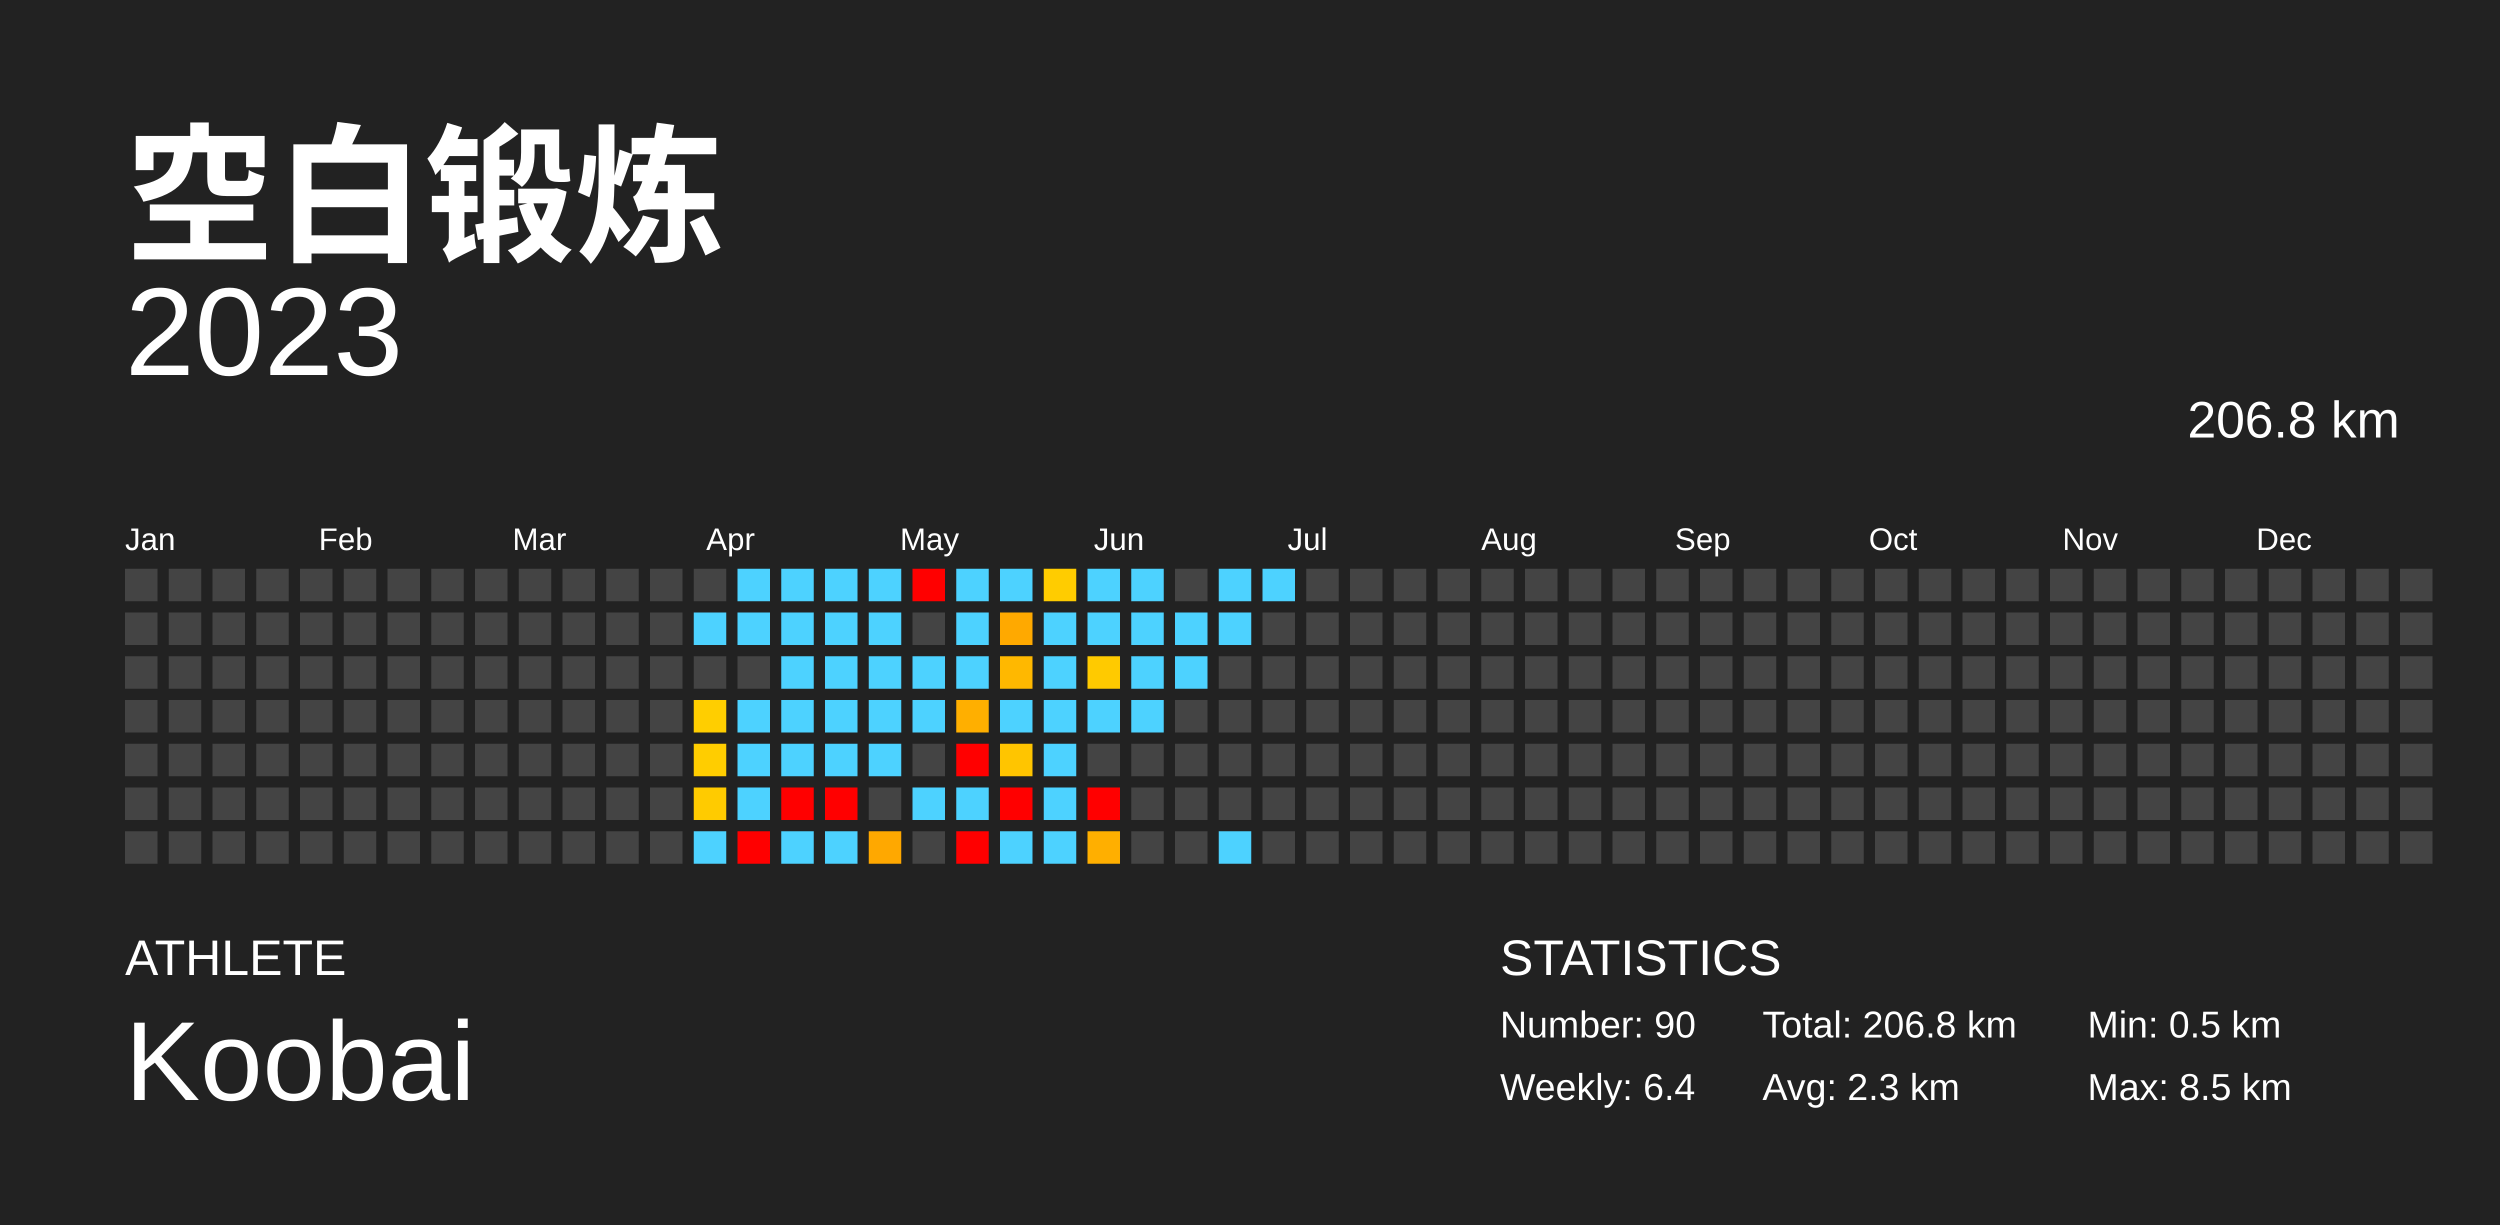
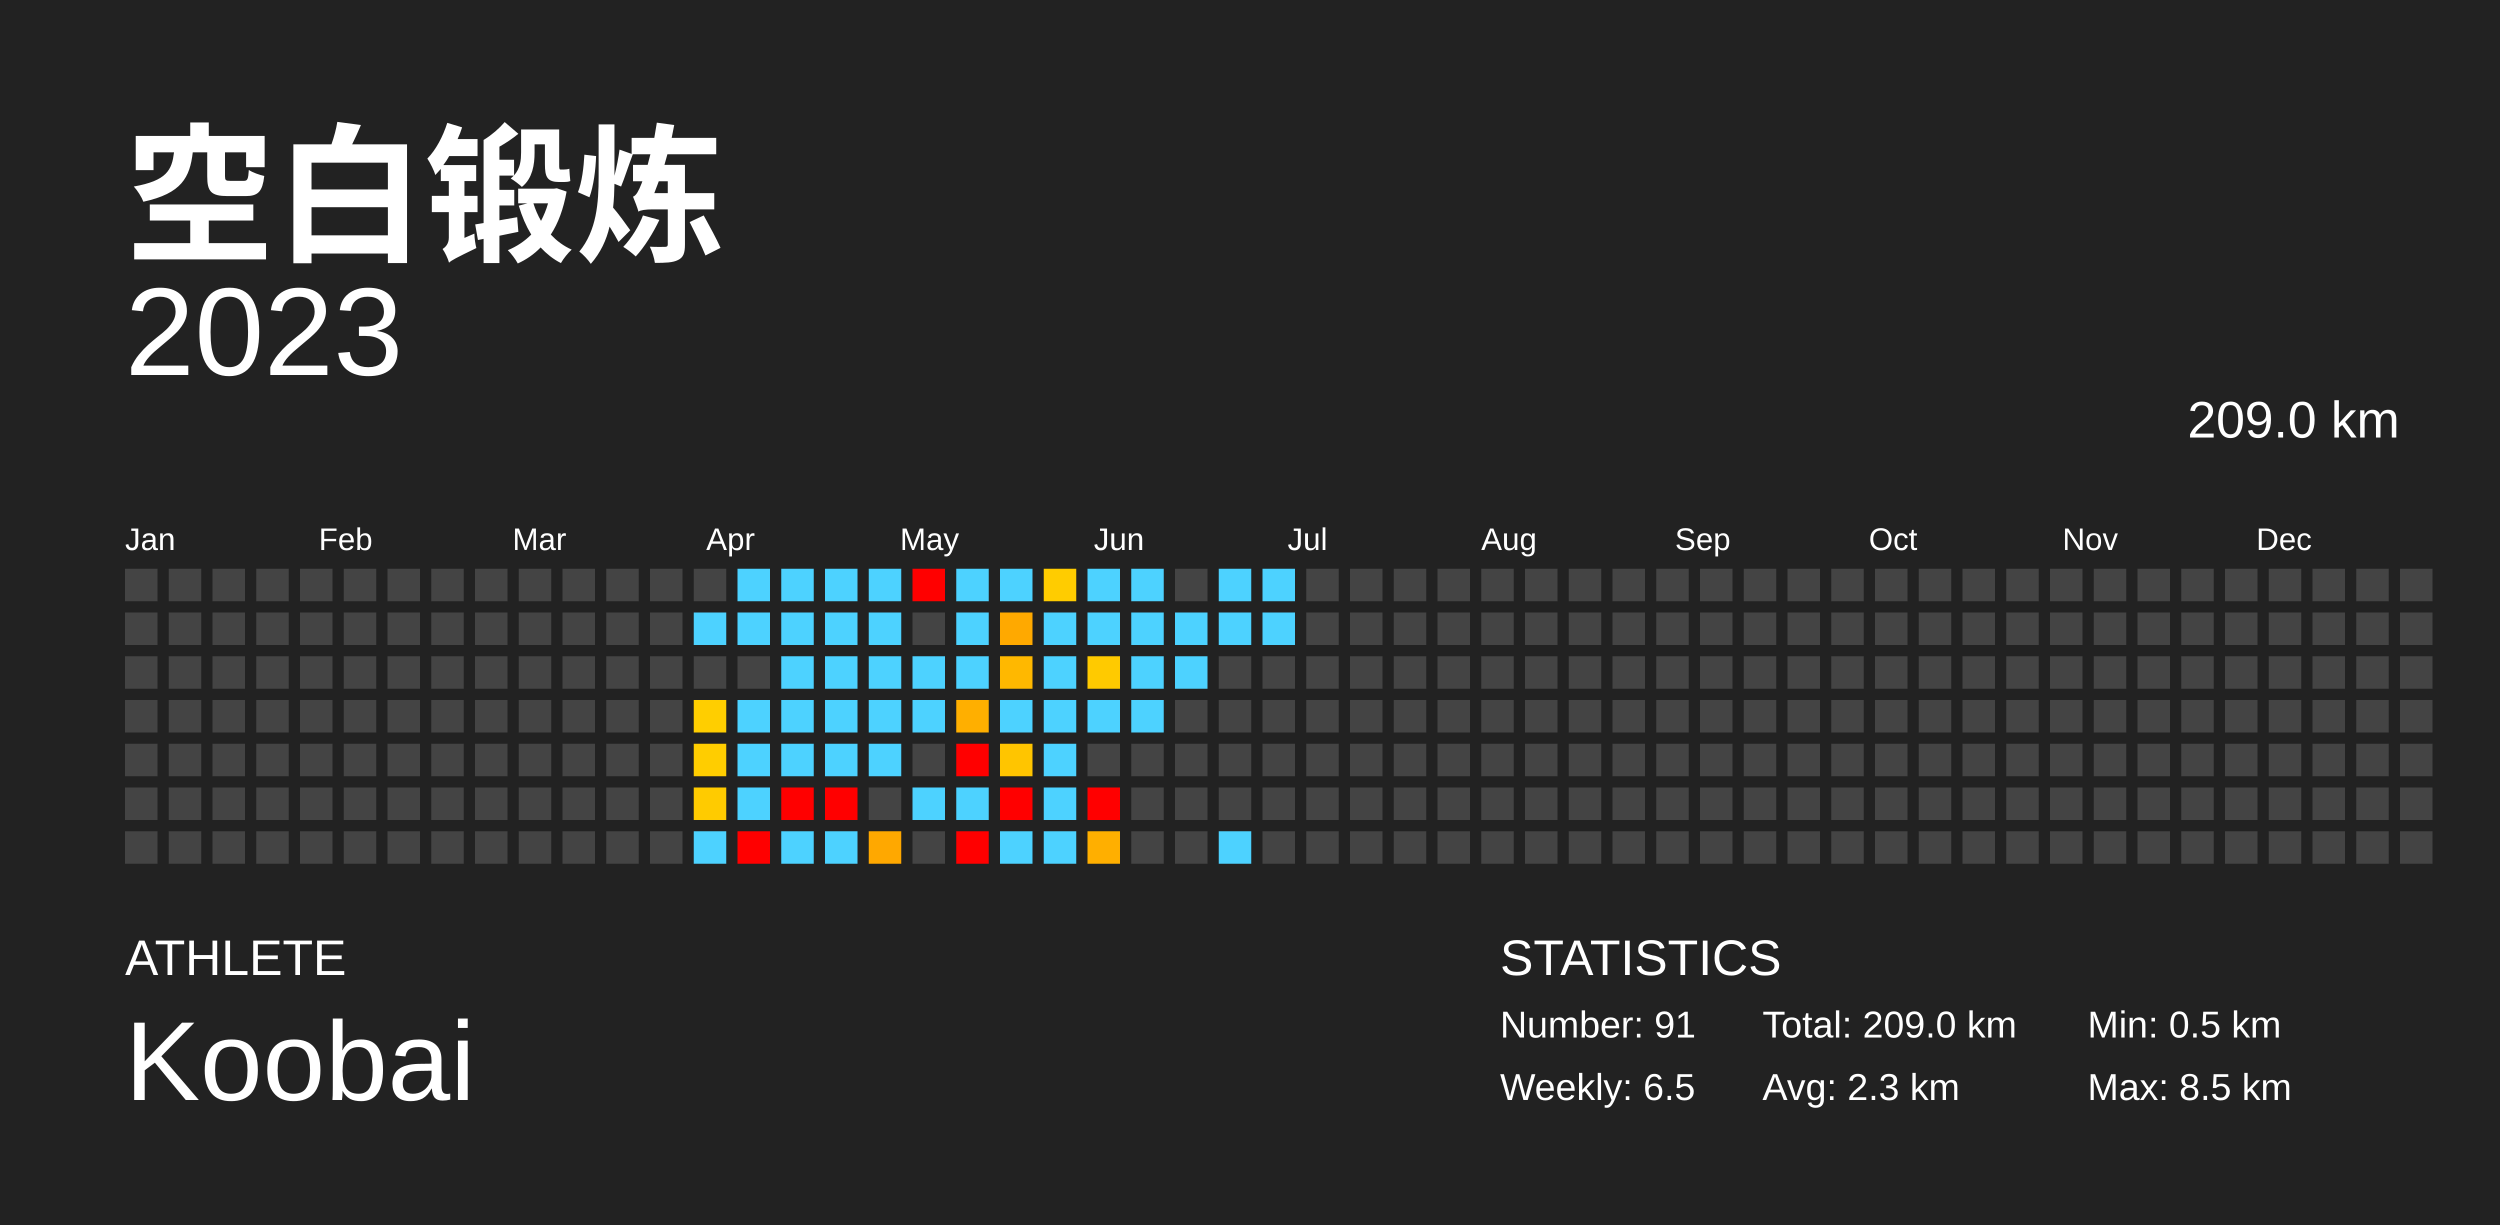
<svg xmlns="http://www.w3.org/2000/svg" baseProfile="full" height="98mm" version="1.1" viewBox="0,0,200,98" width="200mm">
  <defs />
  <rect fill="#222222" height="98" width="200" x="0" y="0" />
  <text fill="#FFFFFF" style="font-size:12px; font-family:Arial; font-weight:bold;" x="10" y="20">空白锻炼</text>
  <text fill="#FFFFFF" style="font-size:4px; font-family:Arial" x="10" y="78">ATHLETE</text>
  <text fill="#FFFFFF" style="font-size:9px; font-family:Arial" x="10" y="88">Koobai</text>
  <text fill="#FFFFFF" style="font-size:4px; font-family:Arial" x="120" y="78">STATISTICS</text>
-   <text fill="#FFFFFF" style="font-size:3px; font-family:Arial" x="120" y="83">Number: 90</text>
-   <text fill="#FFFFFF" style="font-size:3px; font-family:Arial" x="120" y="88">Weekly: 6.4</text>
-   <text fill="#FFFFFF" style="font-size:3px; font-family:Arial" x="141" y="83">Total: 206.8 km</text>
+   <text fill="#FFFFFF" style="font-size:3px; font-family:Arial" x="120" y="83">Number: 91</text>
+   <text fill="#FFFFFF" style="font-size:3px; font-family:Arial" x="120" y="88">Weekly: 6.5</text>
+   <text fill="#FFFFFF" style="font-size:3px; font-family:Arial" x="141" y="83">Total: 209.0 km</text>
  <text fill="#FFFFFF" style="font-size:3px; font-family:Arial" x="141" y="88">Avg: 2.3 km</text>
  <text fill="#FFFFFF" style="font-size:3px; font-family:Arial" x="167" y="83">Min: 0.5 km</text>
  <text fill="#FFFFFF" style="font-size:3px; font-family:Arial" x="167" y="88">Max: 8.5 km</text>
  <text alignment-baseline="hanging" fill="#FFFFFF" style="font-size:10.0px; font-family:Arial;" x="10" y="30">2023</text>
-   <text alignment-baseline="hanging" fill="#FFFFFF" style="font-size:4.125px; font-family:Arial;" x="175" y="35">206.8 km</text>
+   <text alignment-baseline="hanging" fill="#FFFFFF" style="font-size:4.125px; font-family:Arial;" x="175" y="35">209.0 km</text>
  <text fill="#FFFFFF" style="font-size:2.5px; font-family:Arial" x="10.0" y="44">Jan</text>
  <text fill="#FFFFFF" style="font-size:2.5px; font-family:Arial" x="25.5" y="44">Feb</text>
  <text fill="#FFFFFF" style="font-size:2.5px; font-family:Arial" x="41.0" y="44">Mar</text>
  <text fill="#FFFFFF" style="font-size:2.5px; font-family:Arial" x="56.5" y="44">Apr</text>
  <text fill="#FFFFFF" style="font-size:2.5px; font-family:Arial" x="72.0" y="44">May</text>
  <text fill="#FFFFFF" style="font-size:2.5px; font-family:Arial" x="87.5" y="44">Jun</text>
  <text fill="#FFFFFF" style="font-size:2.5px; font-family:Arial" x="103.0" y="44">Jul</text>
  <text fill="#FFFFFF" style="font-size:2.5px; font-family:Arial" x="118.5" y="44">Aug</text>
  <text fill="#FFFFFF" style="font-size:2.5px; font-family:Arial" x="134.0" y="44">Sep</text>
  <text fill="#FFFFFF" style="font-size:2.5px; font-family:Arial" x="149.5" y="44">Oct</text>
  <text fill="#FFFFFF" style="font-size:2.5px; font-family:Arial" x="165.0" y="44">Nov</text>
  <text fill="#FFFFFF" style="font-size:2.5px; font-family:Arial" x="180.5" y="44">Dec</text>
  <rect fill="#444444" height="2.6" width="2.6" x="10.0" y="45.5" />
  <rect fill="#444444" height="2.6" width="2.6" x="10.0" y="49.0" />
  <rect fill="#444444" height="2.6" width="2.6" x="10.0" y="52.5" />
  <rect fill="#444444" height="2.6" width="2.6" x="10.0" y="56.0" />
  <rect fill="#444444" height="2.6" width="2.6" x="10.0" y="59.5" />
  <rect fill="#444444" height="2.6" width="2.6" x="10.0" y="63.0" />
  <rect fill="#444444" height="2.6" width="2.6" x="10.0" y="66.5" />
  <rect fill="#444444" height="2.6" width="2.6" x="13.5" y="45.5" />
  <rect fill="#444444" height="2.6" width="2.6" x="13.5" y="49.0" />
  <rect fill="#444444" height="2.6" width="2.6" x="13.5" y="52.5" />
  <rect fill="#444444" height="2.6" width="2.6" x="13.5" y="56.0" />
  <rect fill="#444444" height="2.6" width="2.6" x="13.5" y="59.5" />
  <rect fill="#444444" height="2.6" width="2.6" x="13.5" y="63.0" />
  <rect fill="#444444" height="2.6" width="2.6" x="13.5" y="66.5" />
  <rect fill="#444444" height="2.6" width="2.6" x="17.0" y="45.5" />
  <rect fill="#444444" height="2.6" width="2.6" x="17.0" y="49.0" />
  <rect fill="#444444" height="2.6" width="2.6" x="17.0" y="52.5" />
  <rect fill="#444444" height="2.6" width="2.6" x="17.0" y="56.0" />
  <rect fill="#444444" height="2.6" width="2.6" x="17.0" y="59.5" />
  <rect fill="#444444" height="2.6" width="2.6" x="17.0" y="63.0" />
  <rect fill="#444444" height="2.6" width="2.6" x="17.0" y="66.5" />
  <rect fill="#444444" height="2.6" width="2.6" x="20.5" y="45.5" />
  <rect fill="#444444" height="2.6" width="2.6" x="20.5" y="49.0" />
  <rect fill="#444444" height="2.6" width="2.6" x="20.5" y="52.5" />
  <rect fill="#444444" height="2.6" width="2.6" x="20.5" y="56.0" />
  <rect fill="#444444" height="2.6" width="2.6" x="20.5" y="59.5" />
  <rect fill="#444444" height="2.6" width="2.6" x="20.5" y="63.0" />
  <rect fill="#444444" height="2.6" width="2.6" x="20.5" y="66.5" />
  <rect fill="#444444" height="2.6" width="2.6" x="24.0" y="45.5" />
  <rect fill="#444444" height="2.6" width="2.6" x="24.0" y="49.0" />
  <rect fill="#444444" height="2.6" width="2.6" x="24.0" y="52.5" />
  <rect fill="#444444" height="2.6" width="2.6" x="24.0" y="56.0" />
  <rect fill="#444444" height="2.6" width="2.6" x="24.0" y="59.5" />
  <rect fill="#444444" height="2.6" width="2.6" x="24.0" y="63.0" />
  <rect fill="#444444" height="2.6" width="2.6" x="24.0" y="66.5" />
  <rect fill="#444444" height="2.6" width="2.6" x="27.5" y="45.5" />
  <rect fill="#444444" height="2.6" width="2.6" x="27.5" y="49.0" />
  <rect fill="#444444" height="2.6" width="2.6" x="27.5" y="52.5" />
  <rect fill="#444444" height="2.6" width="2.6" x="27.5" y="56.0" />
  <rect fill="#444444" height="2.6" width="2.6" x="27.5" y="59.5" />
  <rect fill="#444444" height="2.6" width="2.6" x="27.5" y="63.0" />
  <rect fill="#444444" height="2.6" width="2.6" x="27.5" y="66.5" />
  <rect fill="#444444" height="2.6" width="2.6" x="31.0" y="45.5" />
  <rect fill="#444444" height="2.6" width="2.6" x="31.0" y="49.0" />
  <rect fill="#444444" height="2.6" width="2.6" x="31.0" y="52.5" />
  <rect fill="#444444" height="2.6" width="2.6" x="31.0" y="56.0" />
  <rect fill="#444444" height="2.6" width="2.6" x="31.0" y="59.5" />
  <rect fill="#444444" height="2.6" width="2.6" x="31.0" y="63.0" />
  <rect fill="#444444" height="2.6" width="2.6" x="31.0" y="66.5" />
  <rect fill="#444444" height="2.6" width="2.6" x="34.5" y="45.5" />
  <rect fill="#444444" height="2.6" width="2.6" x="34.5" y="49.0" />
  <rect fill="#444444" height="2.6" width="2.6" x="34.5" y="52.5" />
  <rect fill="#444444" height="2.6" width="2.6" x="34.5" y="56.0" />
  <rect fill="#444444" height="2.6" width="2.6" x="34.5" y="59.5" />
  <rect fill="#444444" height="2.6" width="2.6" x="34.5" y="63.0" />
  <rect fill="#444444" height="2.6" width="2.6" x="34.5" y="66.5" />
  <rect fill="#444444" height="2.6" width="2.6" x="38.0" y="45.5" />
  <rect fill="#444444" height="2.6" width="2.6" x="38.0" y="49.0" />
  <rect fill="#444444" height="2.6" width="2.6" x="38.0" y="52.5" />
  <rect fill="#444444" height="2.6" width="2.6" x="38.0" y="56.0" />
  <rect fill="#444444" height="2.6" width="2.6" x="38.0" y="59.5" />
  <rect fill="#444444" height="2.6" width="2.6" x="38.0" y="63.0" />
  <rect fill="#444444" height="2.6" width="2.6" x="38.0" y="66.5" />
  <rect fill="#444444" height="2.6" width="2.6" x="41.5" y="45.5" />
  <rect fill="#444444" height="2.6" width="2.6" x="41.5" y="49.0" />
  <rect fill="#444444" height="2.6" width="2.6" x="41.5" y="52.5" />
  <rect fill="#444444" height="2.6" width="2.6" x="41.5" y="56.0" />
  <rect fill="#444444" height="2.6" width="2.6" x="41.5" y="59.5" />
  <rect fill="#444444" height="2.6" width="2.6" x="41.5" y="63.0" />
  <rect fill="#444444" height="2.6" width="2.6" x="41.5" y="66.5" />
  <rect fill="#444444" height="2.6" width="2.6" x="45.0" y="45.5" />
  <rect fill="#444444" height="2.6" width="2.6" x="45.0" y="49.0" />
  <rect fill="#444444" height="2.6" width="2.6" x="45.0" y="52.5" />
  <rect fill="#444444" height="2.6" width="2.6" x="45.0" y="56.0" />
  <rect fill="#444444" height="2.6" width="2.6" x="45.0" y="59.5" />
  <rect fill="#444444" height="2.6" width="2.6" x="45.0" y="63.0" />
  <rect fill="#444444" height="2.6" width="2.6" x="45.0" y="66.5" />
  <rect fill="#444444" height="2.6" width="2.6" x="48.5" y="45.5" />
  <rect fill="#444444" height="2.6" width="2.6" x="48.5" y="49.0" />
  <rect fill="#444444" height="2.6" width="2.6" x="48.5" y="52.5" />
  <rect fill="#444444" height="2.6" width="2.6" x="48.5" y="56.0" />
  <rect fill="#444444" height="2.6" width="2.6" x="48.5" y="59.5" />
  <rect fill="#444444" height="2.6" width="2.6" x="48.5" y="63.0" />
  <rect fill="#444444" height="2.6" width="2.6" x="48.5" y="66.5" />
  <rect fill="#444444" height="2.6" width="2.6" x="52.0" y="45.5" />
  <rect fill="#444444" height="2.6" width="2.6" x="52.0" y="49.0" />
  <rect fill="#444444" height="2.6" width="2.6" x="52.0" y="52.5" />
  <rect fill="#444444" height="2.6" width="2.6" x="52.0" y="56.0" />
  <rect fill="#444444" height="2.6" width="2.6" x="52.0" y="59.5" />
  <rect fill="#444444" height="2.6" width="2.6" x="52.0" y="63.0" />
  <rect fill="#444444" height="2.6" width="2.6" x="52.0" y="66.5" />
  <rect fill="#444444" height="2.6" width="2.6" x="55.5" y="45.5" />
  <rect fill="#4dd2ff" height="2.6" width="2.6" x="55.5" y="49.0" />
  <rect fill="#444444" height="2.6" width="2.6" x="55.5" y="52.5" />
  <rect fill="#ffce00" height="2.6" width="2.6" x="55.5" y="56.0" />
  <rect fill="#ffcd00" height="2.6" width="2.6" x="55.5" y="59.5" />
  <rect fill="#ffcb00" height="2.6" width="2.6" x="55.5" y="63.0" />
  <rect fill="#4dd2ff" height="2.6" width="2.6" x="55.5" y="66.5" />
  <rect fill="#4dd2ff" height="2.6" width="2.6" x="59.0" y="45.5" />
  <rect fill="#4dd2ff" height="2.6" width="2.6" x="59.0" y="49.0" />
  <rect fill="#444444" height="2.6" width="2.6" x="59.0" y="52.5" />
  <rect fill="#4dd2ff" height="2.6" width="2.6" x="59.0" y="56.0" />
  <rect fill="#4dd2ff" height="2.6" width="2.6" x="59.0" y="59.5" />
  <rect fill="#4dd2ff" height="2.6" width="2.6" x="59.0" y="63.0" />
  <rect fill="red" height="2.6" width="2.6" x="59.0" y="66.5" />
  <rect fill="#4dd2ff" height="2.6" width="2.6" x="62.5" y="45.5" />
  <rect fill="#4dd2ff" height="2.6" width="2.6" x="62.5" y="49.0" />
  <rect fill="#4dd2ff" height="2.6" width="2.6" x="62.5" y="52.5" />
  <rect fill="#4dd2ff" height="2.6" width="2.6" x="62.5" y="56.0" />
  <rect fill="#4dd2ff" height="2.6" width="2.6" x="62.5" y="59.5" />
  <rect fill="red" height="2.6" width="2.6" x="62.5" y="63.0" />
  <rect fill="#4dd2ff" height="2.6" width="2.6" x="62.5" y="66.5" />
  <rect fill="#4dd2ff" height="2.6" width="2.6" x="66.0" y="45.5" />
  <rect fill="#4dd2ff" height="2.6" width="2.6" x="66.0" y="49.0" />
  <rect fill="#4dd2ff" height="2.6" width="2.6" x="66.0" y="52.5" />
  <rect fill="#4dd2ff" height="2.6" width="2.6" x="66.0" y="56.0" />
  <rect fill="#4dd2ff" height="2.6" width="2.6" x="66.0" y="59.5" />
  <rect fill="red" height="2.6" width="2.6" x="66.0" y="63.0" />
  <rect fill="#4dd2ff" height="2.6" width="2.6" x="66.0" y="66.5" />
  <rect fill="#4dd2ff" height="2.6" width="2.6" x="69.5" y="45.5" />
  <rect fill="#4dd2ff" height="2.6" width="2.6" x="69.5" y="49.0" />
  <rect fill="#4dd2ff" height="2.6" width="2.6" x="69.5" y="52.5" />
  <rect fill="#4dd2ff" height="2.6" width="2.6" x="69.5" y="56.0" />
  <rect fill="#4dd2ff" height="2.6" width="2.6" x="69.5" y="59.5" />
  <rect fill="#444444" height="2.6" width="2.6" x="69.5" y="63.0" />
  <rect fill="#ffa800" height="2.6" width="2.6" x="69.5" y="66.5" />
  <rect fill="red" height="2.6" width="2.6" x="73.0" y="45.5" />
  <rect fill="#444444" height="2.6" width="2.6" x="73.0" y="49.0" />
  <rect fill="#4dd2ff" height="2.6" width="2.6" x="73.0" y="52.5" />
  <rect fill="#4dd2ff" height="2.6" width="2.6" x="73.0" y="56.0" />
  <rect fill="#444444" height="2.6" width="2.6" x="73.0" y="59.5" />
  <rect fill="#4dd2ff" height="2.6" width="2.6" x="73.0" y="63.0" />
  <rect fill="#444444" height="2.6" width="2.6" x="73.0" y="66.5" />
  <rect fill="#4dd2ff" height="2.6" width="2.6" x="76.5" y="45.5" />
  <rect fill="#4dd2ff" height="2.6" width="2.6" x="76.5" y="49.0" />
  <rect fill="#4dd2ff" height="2.6" width="2.6" x="76.5" y="52.5" />
  <rect fill="#ffaf00" height="2.6" width="2.6" x="76.5" y="56.0" />
  <rect fill="red" height="2.6" width="2.6" x="76.5" y="59.5" />
  <rect fill="#4dd2ff" height="2.6" width="2.6" x="76.5" y="63.0" />
  <rect fill="red" height="2.6" width="2.6" x="76.5" y="66.5" />
  <rect fill="#4dd2ff" height="2.6" width="2.6" x="80.0" y="45.5" />
  <rect fill="#ffa900" height="2.6" width="2.6" x="80.0" y="49.0" />
  <rect fill="#ffb800" height="2.6" width="2.6" x="80.0" y="52.5" />
  <rect fill="#4dd2ff" height="2.6" width="2.6" x="80.0" y="56.0" />
  <rect fill="#ffc500" height="2.6" width="2.6" x="80.0" y="59.5" />
  <rect fill="red" height="2.6" width="2.6" x="80.0" y="63.0" />
  <rect fill="#4dd2ff" height="2.6" width="2.6" x="80.0" y="66.5" />
  <rect fill="#ffcc00" height="2.6" width="2.6" x="83.5" y="45.5" />
  <rect fill="#4dd2ff" height="2.6" width="2.6" x="83.5" y="49.0" />
  <rect fill="#4dd2ff" height="2.6" width="2.6" x="83.5" y="52.5" />
  <rect fill="#4dd2ff" height="2.6" width="2.6" x="83.5" y="56.0" />
  <rect fill="#4dd2ff" height="2.6" width="2.6" x="83.5" y="59.5" />
  <rect fill="#4dd2ff" height="2.6" width="2.6" x="83.5" y="63.0" />
  <rect fill="#4dd2ff" height="2.6" width="2.6" x="83.5" y="66.5" />
  <rect fill="#4dd2ff" height="2.6" width="2.6" x="87.0" y="45.5" />
  <rect fill="#4dd2ff" height="2.6" width="2.6" x="87.0" y="49.0" />
  <rect fill="#ffca00" height="2.6" width="2.6" x="87.0" y="52.5" />
  <rect fill="#4dd2ff" height="2.6" width="2.6" x="87.0" y="56.0" />
  <rect fill="#444444" height="2.6" width="2.6" x="87.0" y="59.5" />
  <rect fill="red" height="2.6" width="2.6" x="87.0" y="63.0" />
  <rect fill="#ffaf00" height="2.6" width="2.6" x="87.0" y="66.5" />
  <rect fill="#4dd2ff" height="2.6" width="2.6" x="90.5" y="45.5" />
  <rect fill="#4dd2ff" height="2.6" width="2.6" x="90.5" y="49.0" />
  <rect fill="#4dd2ff" height="2.6" width="2.6" x="90.5" y="52.5" />
  <rect fill="#4dd2ff" height="2.6" width="2.6" x="90.5" y="56.0" />
  <rect fill="#444444" height="2.6" width="2.6" x="90.5" y="59.5" />
  <rect fill="#444444" height="2.6" width="2.6" x="90.5" y="63.0" />
  <rect fill="#444444" height="2.6" width="2.6" x="90.5" y="66.5" />
  <rect fill="#444444" height="2.6" width="2.6" x="94.0" y="45.5" />
  <rect fill="#4dd2ff" height="2.6" width="2.6" x="94.0" y="49.0" />
  <rect fill="#4dd2ff" height="2.6" width="2.6" x="94.0" y="52.5" />
  <rect fill="#444444" height="2.6" width="2.6" x="94.0" y="56.0" />
  <rect fill="#444444" height="2.6" width="2.6" x="94.0" y="59.5" />
  <rect fill="#444444" height="2.6" width="2.6" x="94.0" y="63.0" />
  <rect fill="#444444" height="2.6" width="2.6" x="94.0" y="66.5" />
  <rect fill="#4dd2ff" height="2.6" width="2.6" x="97.5" y="45.5" />
  <rect fill="#4dd2ff" height="2.6" width="2.6" x="97.5" y="49.0" />
  <rect fill="#444444" height="2.6" width="2.6" x="97.5" y="52.5" />
  <rect fill="#444444" height="2.6" width="2.6" x="97.5" y="56.0" />
  <rect fill="#444444" height="2.6" width="2.6" x="97.5" y="59.5" />
  <rect fill="#444444" height="2.6" width="2.6" x="97.5" y="63.0" />
  <rect fill="#4dd2ff" height="2.6" width="2.6" x="97.5" y="66.5" />
  <rect fill="#4dd2ff" height="2.6" width="2.6" x="101.0" y="45.5" />
-   <rect fill="#444444" height="2.6" width="2.6" x="101.0" y="49.0" />
+   <rect fill="#4dd2ff" height="2.6" width="2.6" x="101.0" y="49.0" />
  <rect fill="#444444" height="2.6" width="2.6" x="101.0" y="52.5" />
  <rect fill="#444444" height="2.6" width="2.6" x="101.0" y="56.0" />
  <rect fill="#444444" height="2.6" width="2.6" x="101.0" y="59.5" />
  <rect fill="#444444" height="2.6" width="2.6" x="101.0" y="63.0" />
  <rect fill="#444444" height="2.6" width="2.6" x="101.0" y="66.5" />
  <rect fill="#444444" height="2.6" width="2.6" x="104.5" y="45.5" />
  <rect fill="#444444" height="2.6" width="2.6" x="104.5" y="49.0" />
  <rect fill="#444444" height="2.6" width="2.6" x="104.5" y="52.5" />
  <rect fill="#444444" height="2.6" width="2.6" x="104.5" y="56.0" />
  <rect fill="#444444" height="2.6" width="2.6" x="104.5" y="59.5" />
  <rect fill="#444444" height="2.6" width="2.6" x="104.5" y="63.0" />
  <rect fill="#444444" height="2.6" width="2.6" x="104.5" y="66.5" />
  <rect fill="#444444" height="2.6" width="2.6" x="108.0" y="45.5" />
  <rect fill="#444444" height="2.6" width="2.6" x="108.0" y="49.0" />
  <rect fill="#444444" height="2.6" width="2.6" x="108.0" y="52.5" />
  <rect fill="#444444" height="2.6" width="2.6" x="108.0" y="56.0" />
  <rect fill="#444444" height="2.6" width="2.6" x="108.0" y="59.5" />
  <rect fill="#444444" height="2.6" width="2.6" x="108.0" y="63.0" />
  <rect fill="#444444" height="2.6" width="2.6" x="108.0" y="66.5" />
  <rect fill="#444444" height="2.6" width="2.6" x="111.5" y="45.5" />
  <rect fill="#444444" height="2.6" width="2.6" x="111.5" y="49.0" />
  <rect fill="#444444" height="2.6" width="2.6" x="111.5" y="52.5" />
  <rect fill="#444444" height="2.6" width="2.6" x="111.5" y="56.0" />
  <rect fill="#444444" height="2.6" width="2.6" x="111.5" y="59.5" />
  <rect fill="#444444" height="2.6" width="2.6" x="111.5" y="63.0" />
  <rect fill="#444444" height="2.6" width="2.6" x="111.5" y="66.5" />
  <rect fill="#444444" height="2.6" width="2.6" x="115.0" y="45.5" />
  <rect fill="#444444" height="2.6" width="2.6" x="115.0" y="49.0" />
  <rect fill="#444444" height="2.6" width="2.6" x="115.0" y="52.5" />
  <rect fill="#444444" height="2.6" width="2.6" x="115.0" y="56.0" />
  <rect fill="#444444" height="2.6" width="2.6" x="115.0" y="59.5" />
  <rect fill="#444444" height="2.6" width="2.6" x="115.0" y="63.0" />
  <rect fill="#444444" height="2.6" width="2.6" x="115.0" y="66.5" />
  <rect fill="#444444" height="2.6" width="2.6" x="118.5" y="45.5" />
  <rect fill="#444444" height="2.6" width="2.6" x="118.5" y="49.0" />
  <rect fill="#444444" height="2.6" width="2.6" x="118.5" y="52.5" />
  <rect fill="#444444" height="2.6" width="2.6" x="118.5" y="56.0" />
  <rect fill="#444444" height="2.6" width="2.6" x="118.5" y="59.5" />
  <rect fill="#444444" height="2.6" width="2.6" x="118.5" y="63.0" />
  <rect fill="#444444" height="2.6" width="2.6" x="118.5" y="66.5" />
  <rect fill="#444444" height="2.6" width="2.6" x="122.0" y="45.5" />
  <rect fill="#444444" height="2.6" width="2.6" x="122.0" y="49.0" />
  <rect fill="#444444" height="2.6" width="2.6" x="122.0" y="52.5" />
  <rect fill="#444444" height="2.6" width="2.6" x="122.0" y="56.0" />
  <rect fill="#444444" height="2.6" width="2.6" x="122.0" y="59.5" />
  <rect fill="#444444" height="2.6" width="2.6" x="122.0" y="63.0" />
  <rect fill="#444444" height="2.6" width="2.6" x="122.0" y="66.5" />
  <rect fill="#444444" height="2.6" width="2.6" x="125.5" y="45.5" />
  <rect fill="#444444" height="2.6" width="2.6" x="125.5" y="49.0" />
  <rect fill="#444444" height="2.6" width="2.6" x="125.5" y="52.5" />
  <rect fill="#444444" height="2.6" width="2.6" x="125.5" y="56.0" />
  <rect fill="#444444" height="2.6" width="2.6" x="125.5" y="59.5" />
  <rect fill="#444444" height="2.6" width="2.6" x="125.5" y="63.0" />
  <rect fill="#444444" height="2.6" width="2.6" x="125.5" y="66.5" />
  <rect fill="#444444" height="2.6" width="2.6" x="129.0" y="45.5" />
  <rect fill="#444444" height="2.6" width="2.6" x="129.0" y="49.0" />
  <rect fill="#444444" height="2.6" width="2.6" x="129.0" y="52.5" />
  <rect fill="#444444" height="2.6" width="2.6" x="129.0" y="56.0" />
  <rect fill="#444444" height="2.6" width="2.6" x="129.0" y="59.5" />
  <rect fill="#444444" height="2.6" width="2.6" x="129.0" y="63.0" />
  <rect fill="#444444" height="2.6" width="2.6" x="129.0" y="66.5" />
  <rect fill="#444444" height="2.6" width="2.6" x="132.5" y="45.5" />
  <rect fill="#444444" height="2.6" width="2.6" x="132.5" y="49.0" />
  <rect fill="#444444" height="2.6" width="2.6" x="132.5" y="52.5" />
  <rect fill="#444444" height="2.6" width="2.6" x="132.5" y="56.0" />
  <rect fill="#444444" height="2.6" width="2.6" x="132.5" y="59.5" />
  <rect fill="#444444" height="2.6" width="2.6" x="132.5" y="63.0" />
  <rect fill="#444444" height="2.6" width="2.6" x="132.5" y="66.5" />
  <rect fill="#444444" height="2.6" width="2.6" x="136.0" y="45.5" />
  <rect fill="#444444" height="2.6" width="2.6" x="136.0" y="49.0" />
  <rect fill="#444444" height="2.6" width="2.6" x="136.0" y="52.5" />
  <rect fill="#444444" height="2.6" width="2.6" x="136.0" y="56.0" />
  <rect fill="#444444" height="2.6" width="2.6" x="136.0" y="59.5" />
  <rect fill="#444444" height="2.6" width="2.6" x="136.0" y="63.0" />
  <rect fill="#444444" height="2.6" width="2.6" x="136.0" y="66.5" />
  <rect fill="#444444" height="2.6" width="2.6" x="139.5" y="45.5" />
  <rect fill="#444444" height="2.6" width="2.6" x="139.5" y="49.0" />
  <rect fill="#444444" height="2.6" width="2.6" x="139.5" y="52.5" />
  <rect fill="#444444" height="2.6" width="2.6" x="139.5" y="56.0" />
  <rect fill="#444444" height="2.6" width="2.6" x="139.5" y="59.5" />
  <rect fill="#444444" height="2.6" width="2.6" x="139.5" y="63.0" />
  <rect fill="#444444" height="2.6" width="2.6" x="139.5" y="66.5" />
  <rect fill="#444444" height="2.6" width="2.6" x="143.0" y="45.5" />
  <rect fill="#444444" height="2.6" width="2.6" x="143.0" y="49.0" />
  <rect fill="#444444" height="2.6" width="2.6" x="143.0" y="52.5" />
  <rect fill="#444444" height="2.6" width="2.6" x="143.0" y="56.0" />
  <rect fill="#444444" height="2.6" width="2.6" x="143.0" y="59.5" />
  <rect fill="#444444" height="2.6" width="2.6" x="143.0" y="63.0" />
  <rect fill="#444444" height="2.6" width="2.6" x="143.0" y="66.5" />
  <rect fill="#444444" height="2.6" width="2.6" x="146.5" y="45.5" />
  <rect fill="#444444" height="2.6" width="2.6" x="146.5" y="49.0" />
  <rect fill="#444444" height="2.6" width="2.6" x="146.5" y="52.5" />
  <rect fill="#444444" height="2.6" width="2.6" x="146.5" y="56.0" />
  <rect fill="#444444" height="2.6" width="2.6" x="146.5" y="59.5" />
  <rect fill="#444444" height="2.6" width="2.6" x="146.5" y="63.0" />
  <rect fill="#444444" height="2.6" width="2.6" x="146.5" y="66.5" />
  <rect fill="#444444" height="2.6" width="2.6" x="150.0" y="45.5" />
  <rect fill="#444444" height="2.6" width="2.6" x="150.0" y="49.0" />
  <rect fill="#444444" height="2.6" width="2.6" x="150.0" y="52.5" />
  <rect fill="#444444" height="2.6" width="2.6" x="150.0" y="56.0" />
  <rect fill="#444444" height="2.6" width="2.6" x="150.0" y="59.5" />
  <rect fill="#444444" height="2.6" width="2.6" x="150.0" y="63.0" />
  <rect fill="#444444" height="2.6" width="2.6" x="150.0" y="66.5" />
  <rect fill="#444444" height="2.6" width="2.6" x="153.5" y="45.5" />
  <rect fill="#444444" height="2.6" width="2.6" x="153.5" y="49.0" />
  <rect fill="#444444" height="2.6" width="2.6" x="153.5" y="52.5" />
  <rect fill="#444444" height="2.6" width="2.6" x="153.5" y="56.0" />
  <rect fill="#444444" height="2.6" width="2.6" x="153.5" y="59.5" />
  <rect fill="#444444" height="2.6" width="2.6" x="153.5" y="63.0" />
  <rect fill="#444444" height="2.6" width="2.6" x="153.5" y="66.5" />
  <rect fill="#444444" height="2.6" width="2.6" x="157.0" y="45.5" />
  <rect fill="#444444" height="2.6" width="2.6" x="157.0" y="49.0" />
  <rect fill="#444444" height="2.6" width="2.6" x="157.0" y="52.5" />
  <rect fill="#444444" height="2.6" width="2.6" x="157.0" y="56.0" />
  <rect fill="#444444" height="2.6" width="2.6" x="157.0" y="59.5" />
  <rect fill="#444444" height="2.6" width="2.6" x="157.0" y="63.0" />
  <rect fill="#444444" height="2.6" width="2.6" x="157.0" y="66.5" />
  <rect fill="#444444" height="2.6" width="2.6" x="160.5" y="45.5" />
  <rect fill="#444444" height="2.6" width="2.6" x="160.5" y="49.0" />
  <rect fill="#444444" height="2.6" width="2.6" x="160.5" y="52.5" />
  <rect fill="#444444" height="2.6" width="2.6" x="160.5" y="56.0" />
  <rect fill="#444444" height="2.6" width="2.6" x="160.5" y="59.5" />
  <rect fill="#444444" height="2.6" width="2.6" x="160.5" y="63.0" />
  <rect fill="#444444" height="2.6" width="2.6" x="160.5" y="66.5" />
  <rect fill="#444444" height="2.6" width="2.6" x="164.0" y="45.5" />
  <rect fill="#444444" height="2.6" width="2.6" x="164.0" y="49.0" />
  <rect fill="#444444" height="2.6" width="2.6" x="164.0" y="52.5" />
  <rect fill="#444444" height="2.6" width="2.6" x="164.0" y="56.0" />
  <rect fill="#444444" height="2.6" width="2.6" x="164.0" y="59.5" />
  <rect fill="#444444" height="2.6" width="2.6" x="164.0" y="63.0" />
  <rect fill="#444444" height="2.6" width="2.6" x="164.0" y="66.5" />
  <rect fill="#444444" height="2.6" width="2.6" x="167.5" y="45.5" />
  <rect fill="#444444" height="2.6" width="2.6" x="167.5" y="49.0" />
  <rect fill="#444444" height="2.6" width="2.6" x="167.5" y="52.5" />
  <rect fill="#444444" height="2.6" width="2.6" x="167.5" y="56.0" />
  <rect fill="#444444" height="2.6" width="2.6" x="167.5" y="59.5" />
  <rect fill="#444444" height="2.6" width="2.6" x="167.5" y="63.0" />
  <rect fill="#444444" height="2.6" width="2.6" x="167.5" y="66.5" />
  <rect fill="#444444" height="2.6" width="2.6" x="171.0" y="45.5" />
  <rect fill="#444444" height="2.6" width="2.6" x="171.0" y="49.0" />
  <rect fill="#444444" height="2.6" width="2.6" x="171.0" y="52.5" />
  <rect fill="#444444" height="2.6" width="2.6" x="171.0" y="56.0" />
  <rect fill="#444444" height="2.6" width="2.6" x="171.0" y="59.5" />
  <rect fill="#444444" height="2.6" width="2.6" x="171.0" y="63.0" />
  <rect fill="#444444" height="2.6" width="2.6" x="171.0" y="66.5" />
  <rect fill="#444444" height="2.6" width="2.6" x="174.5" y="45.5" />
  <rect fill="#444444" height="2.6" width="2.6" x="174.5" y="49.0" />
  <rect fill="#444444" height="2.6" width="2.6" x="174.5" y="52.5" />
  <rect fill="#444444" height="2.6" width="2.6" x="174.5" y="56.0" />
  <rect fill="#444444" height="2.6" width="2.6" x="174.5" y="59.5" />
  <rect fill="#444444" height="2.6" width="2.6" x="174.5" y="63.0" />
  <rect fill="#444444" height="2.6" width="2.6" x="174.5" y="66.5" />
  <rect fill="#444444" height="2.6" width="2.6" x="178.0" y="45.5" />
  <rect fill="#444444" height="2.6" width="2.6" x="178.0" y="49.0" />
  <rect fill="#444444" height="2.6" width="2.6" x="178.0" y="52.5" />
  <rect fill="#444444" height="2.6" width="2.6" x="178.0" y="56.0" />
  <rect fill="#444444" height="2.6" width="2.6" x="178.0" y="59.5" />
  <rect fill="#444444" height="2.6" width="2.6" x="178.0" y="63.0" />
  <rect fill="#444444" height="2.6" width="2.6" x="178.0" y="66.5" />
  <rect fill="#444444" height="2.6" width="2.6" x="181.5" y="45.5" />
  <rect fill="#444444" height="2.6" width="2.6" x="181.5" y="49.0" />
  <rect fill="#444444" height="2.6" width="2.6" x="181.5" y="52.5" />
  <rect fill="#444444" height="2.6" width="2.6" x="181.5" y="56.0" />
  <rect fill="#444444" height="2.6" width="2.6" x="181.5" y="59.5" />
  <rect fill="#444444" height="2.6" width="2.6" x="181.5" y="63.0" />
  <rect fill="#444444" height="2.6" width="2.6" x="181.5" y="66.5" />
  <rect fill="#444444" height="2.6" width="2.6" x="185.0" y="45.5" />
  <rect fill="#444444" height="2.6" width="2.6" x="185.0" y="49.0" />
  <rect fill="#444444" height="2.6" width="2.6" x="185.0" y="52.5" />
  <rect fill="#444444" height="2.6" width="2.6" x="185.0" y="56.0" />
  <rect fill="#444444" height="2.6" width="2.6" x="185.0" y="59.5" />
  <rect fill="#444444" height="2.6" width="2.6" x="185.0" y="63.0" />
  <rect fill="#444444" height="2.6" width="2.6" x="185.0" y="66.5" />
  <rect fill="#444444" height="2.6" width="2.6" x="188.5" y="45.5" />
  <rect fill="#444444" height="2.6" width="2.6" x="188.5" y="49.0" />
  <rect fill="#444444" height="2.6" width="2.6" x="188.5" y="52.5" />
  <rect fill="#444444" height="2.6" width="2.6" x="188.5" y="56.0" />
  <rect fill="#444444" height="2.6" width="2.6" x="188.5" y="59.5" />
  <rect fill="#444444" height="2.6" width="2.6" x="188.5" y="63.0" />
  <rect fill="#444444" height="2.6" width="2.6" x="188.5" y="66.5" />
  <rect fill="#444444" height="2.6" width="2.6" x="192.0" y="45.5" />
  <rect fill="#444444" height="2.6" width="2.6" x="192.0" y="49.0" />
  <rect fill="#444444" height="2.6" width="2.6" x="192.0" y="52.5" />
  <rect fill="#444444" height="2.6" width="2.6" x="192.0" y="56.0" />
  <rect fill="#444444" height="2.6" width="2.6" x="192.0" y="59.5" />
  <rect fill="#444444" height="2.6" width="2.6" x="192.0" y="63.0" />
  <rect fill="#444444" height="2.6" width="2.6" x="192.0" y="66.5" />
</svg>
